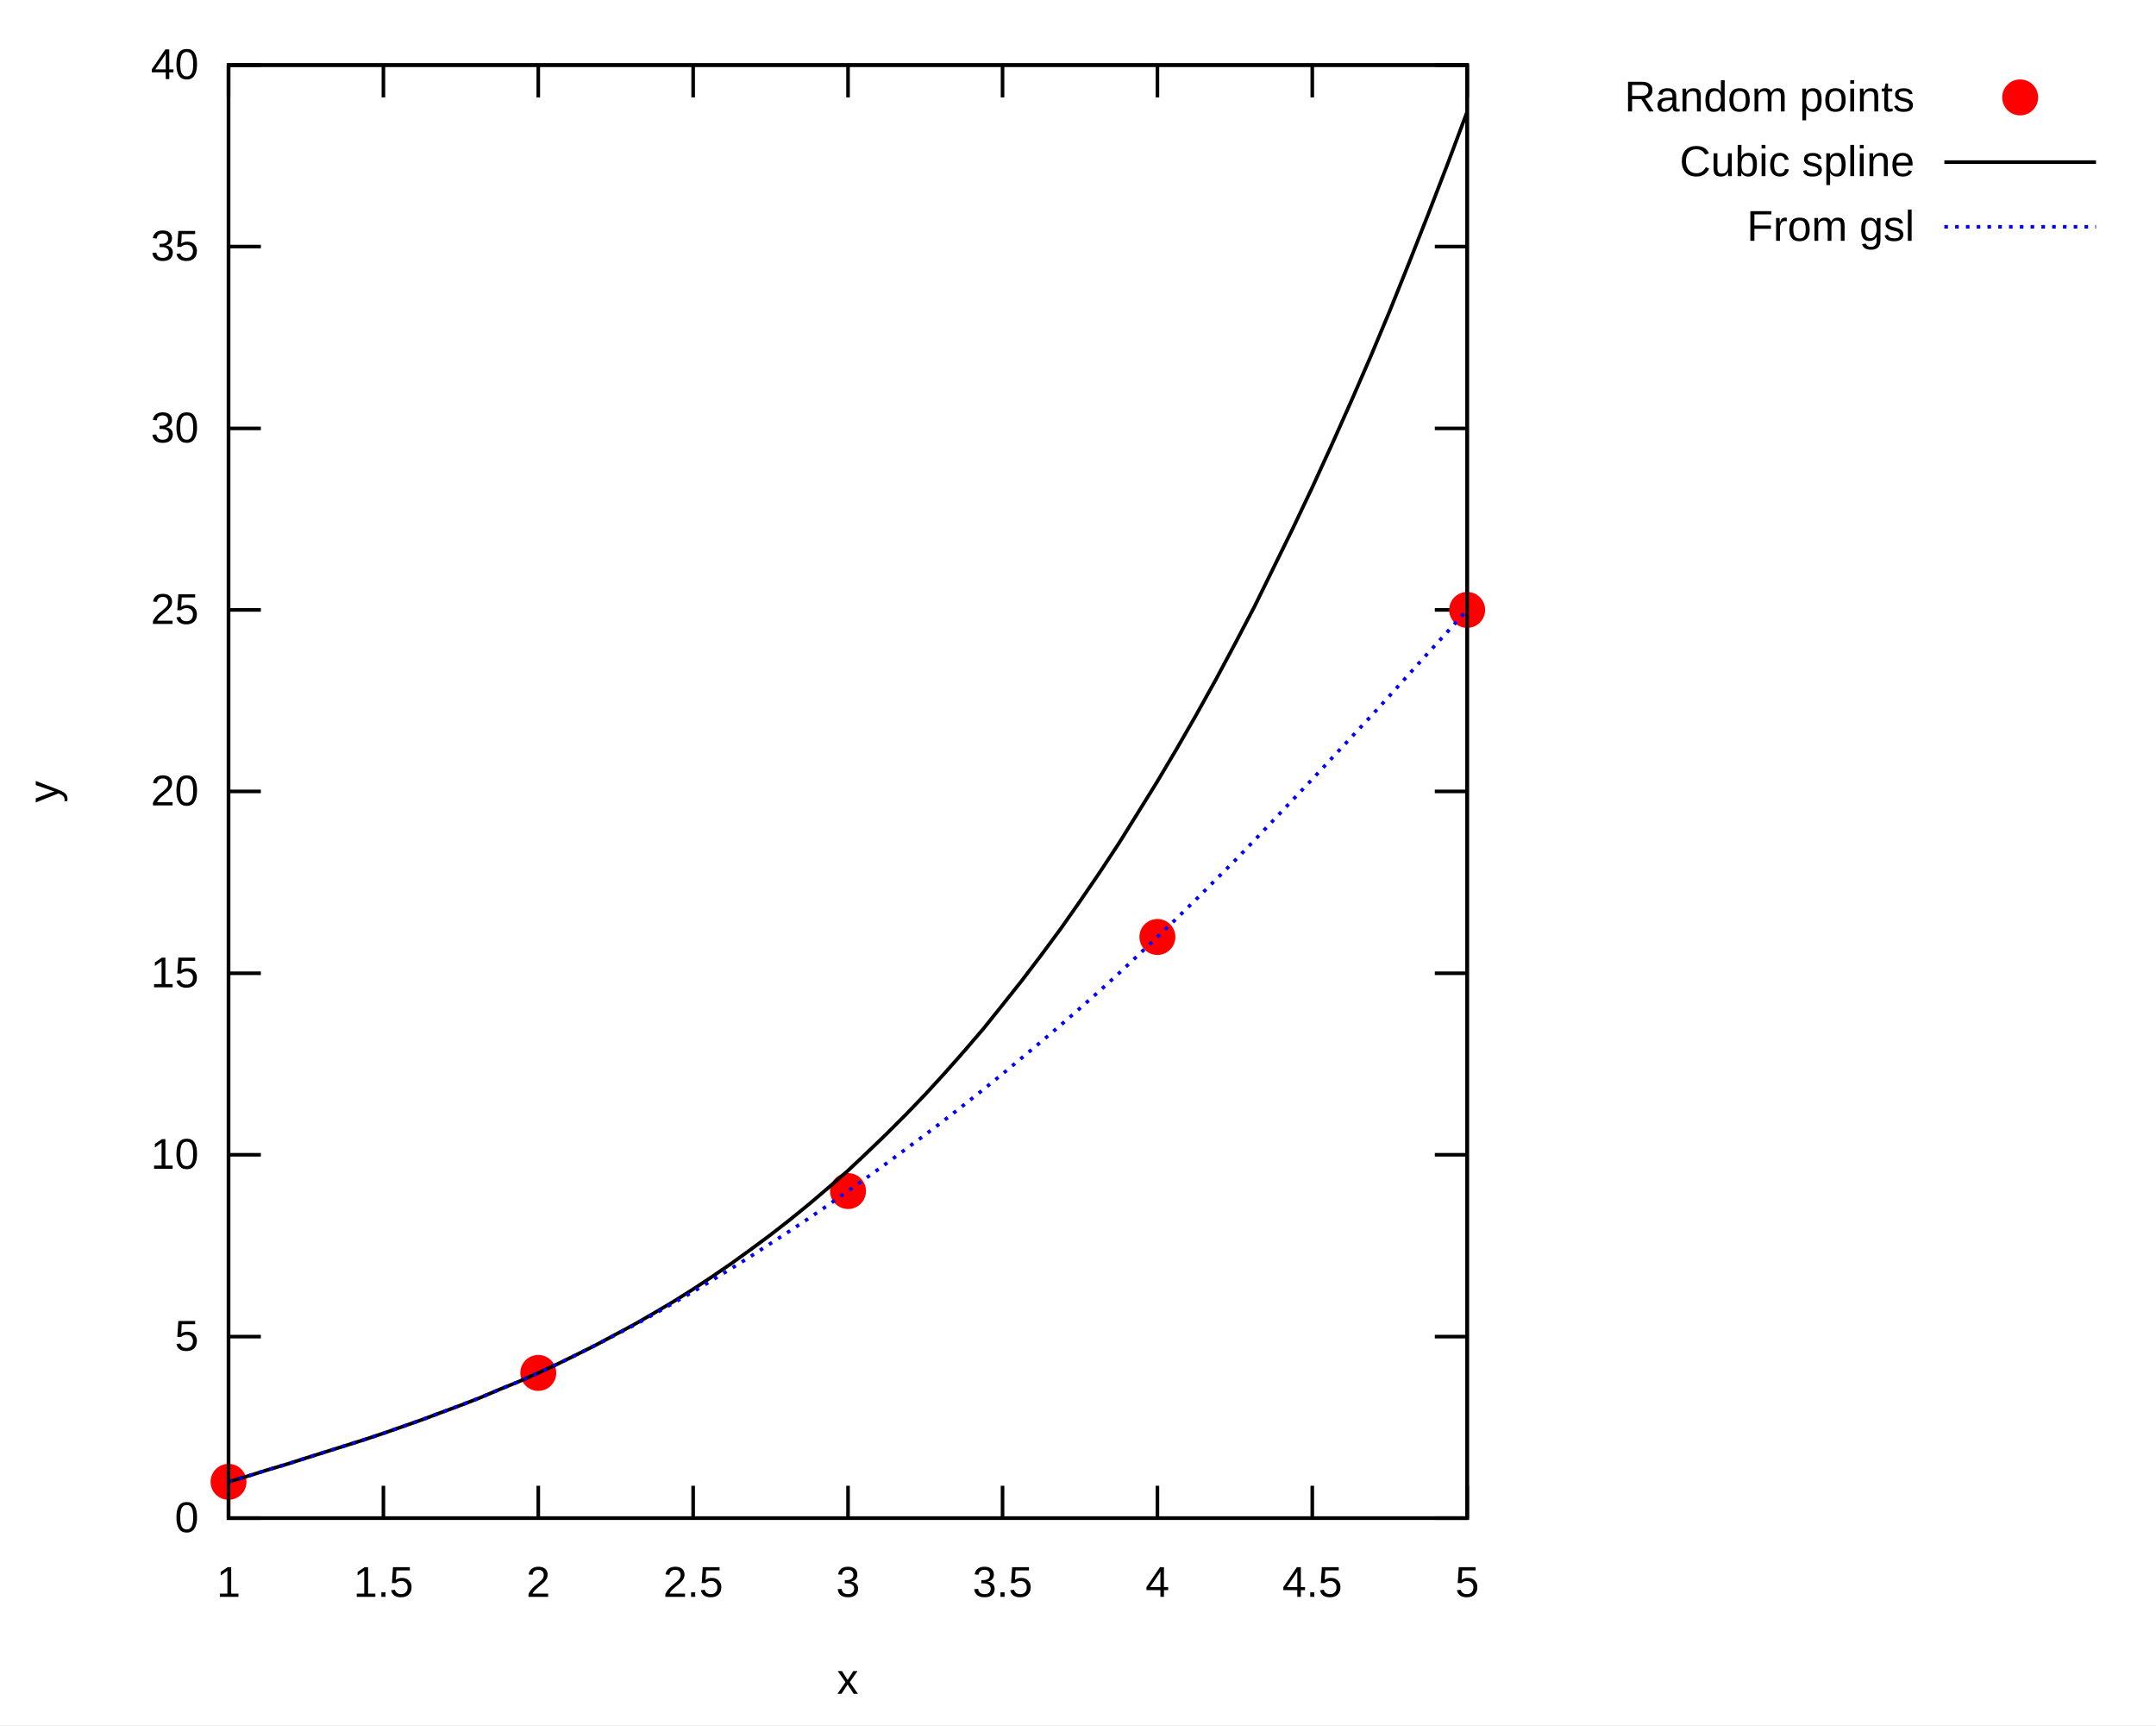
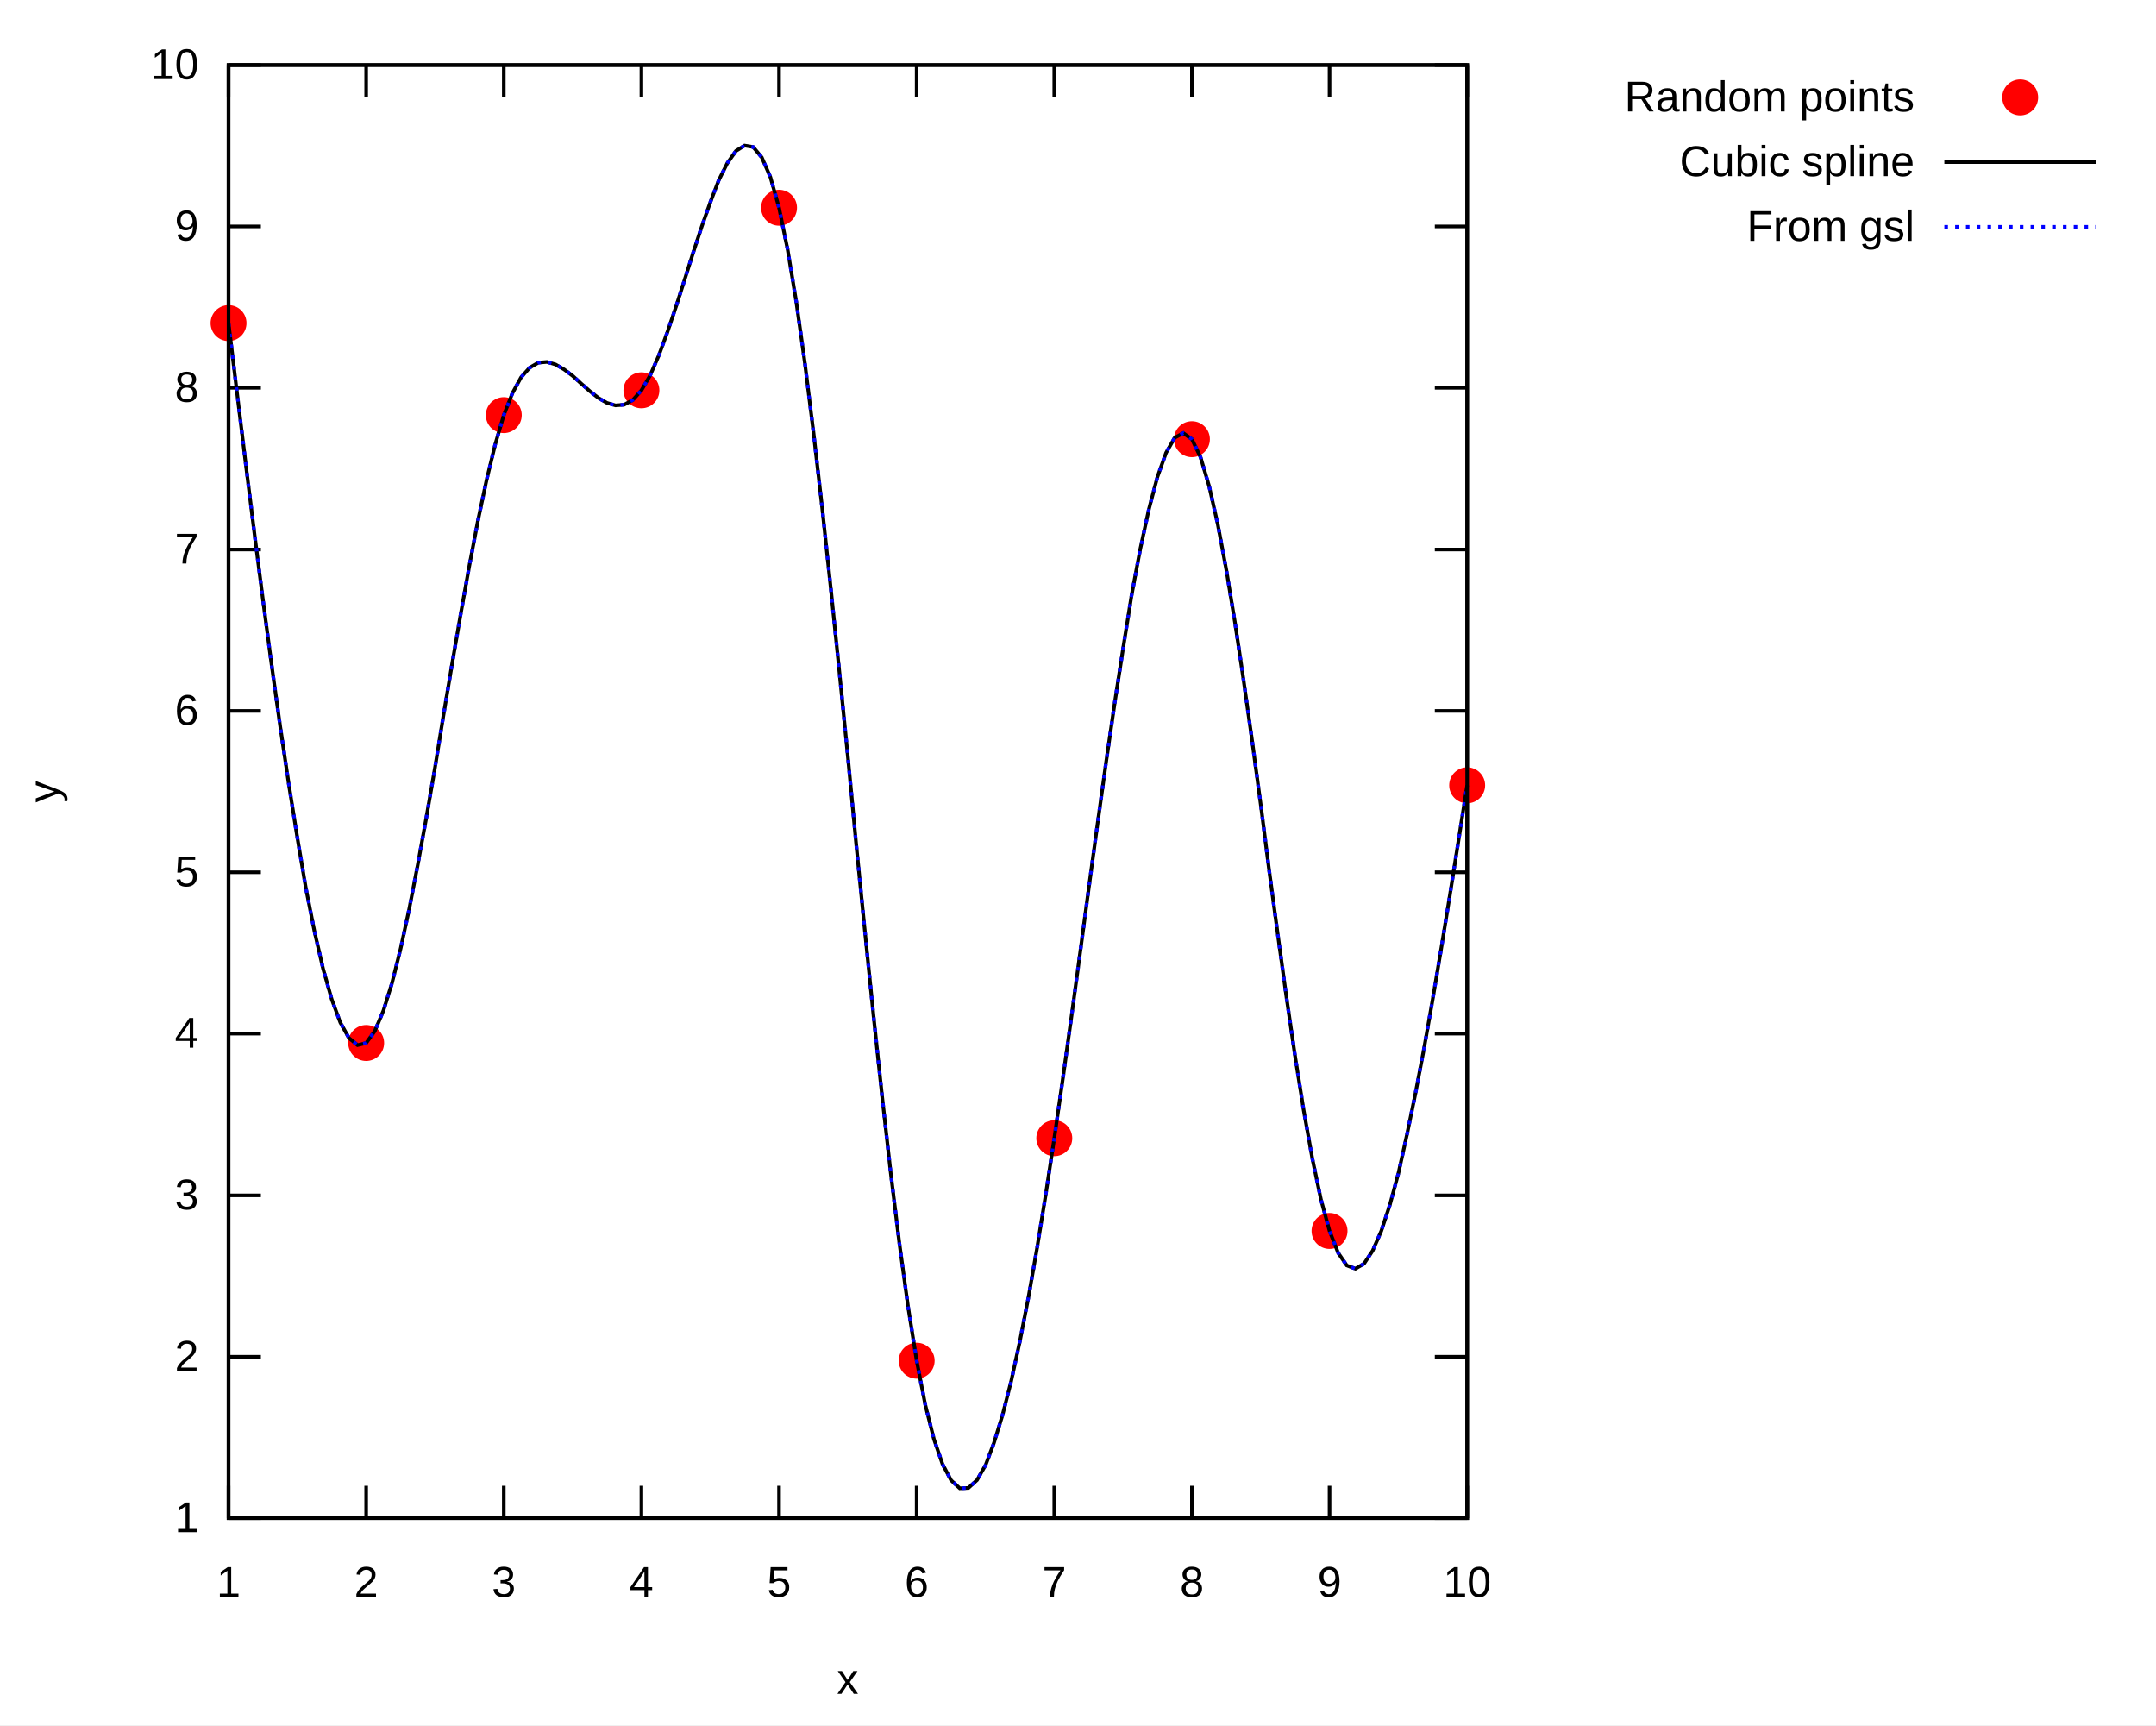
<svg xmlns="http://www.w3.org/2000/svg" xmlns:xlink="http://www.w3.org/1999/xlink" width="600" height="480" viewBox="0 0 600 480">
  <g id="gnuplot_canvas">
    <rect x="0" y="0" width="600" height="480" fill="#ffffff" />
    <defs>
      <circle id="gpDot" r="0.5" stroke-width="0.5" />
      <path id="gpPt0" stroke-width="0.222" stroke="currentColor" d="M-1,0 h2 M0,-1 v2" />
      <path id="gpPt1" stroke-width="0.222" stroke="currentColor" d="M-1,-1 L1,1 M1,-1 L-1,1" />
      <path id="gpPt2" stroke-width="0.222" stroke="currentColor" d="M-1,0 L1,0 M0,-1 L0,1 M-1,-1 L1,1 M-1,1 L1,-1" />
      <rect id="gpPt3" stroke-width="0.222" stroke="currentColor" x="-1" y="-1" width="2" height="2" />
      <rect id="gpPt4" stroke-width="0.222" stroke="currentColor" fill="currentColor" x="-1" y="-1" width="2" height="2" />
      <circle id="gpPt5" stroke-width="0.222" stroke="currentColor" cx="0" cy="0" r="1" />
      <use xlink:href="#gpPt5" id="gpPt6" fill="currentColor" stroke="none" />
      <path id="gpPt7" stroke-width="0.222" stroke="currentColor" d="M0,-1.33 L-1.33,0.67 L1.33,0.67 z" />
      <use xlink:href="#gpPt7" id="gpPt8" fill="currentColor" stroke="none" />
      <use xlink:href="#gpPt7" id="gpPt9" stroke="currentColor" transform="rotate(180)" />
      <use xlink:href="#gpPt9" id="gpPt10" fill="currentColor" stroke="none" />
      <use xlink:href="#gpPt3" id="gpPt11" stroke="currentColor" transform="rotate(45)" />
      <use xlink:href="#gpPt11" id="gpPt12" fill="currentColor" stroke="none" />
      <path id="gpPt13" stroke-width="0.222" stroke="currentColor" d="M0,1.330 L1.265,0.411 L0.782,-1.067 L-0.782,-1.076 L-1.265,0.411 z" />
      <use xlink:href="#gpPt13" id="gpPt14" fill="currentColor" stroke="none" />
      <filter id="textbox" filterUnits="objectBoundingBox" x="0" y="0" height="1" width="1">
        <feFlood flood-color="#FFFFFF" flood-opacity="1" result="bgnd" />
        <feComposite in="SourceGraphic" in2="bgnd" operator="atop" />
      </filter>
      <filter id="greybox" filterUnits="objectBoundingBox" x="0" y="0" height="1" width="1">
        <feFlood flood-color="lightgrey" flood-opacity="1" result="grey" />
        <feComposite in="SourceGraphic" in2="grey" operator="atop" />
      </filter>
    </defs>
    <g fill="none" color="#FFFFFF" stroke="currentColor" stroke-width="1.00" stroke-linecap="butt" stroke-linejoin="miter">
</g>
    <g fill="none" color="black" stroke="currentColor" stroke-width="1.00" stroke-linecap="butt" stroke-linejoin="miter">
      <path stroke="black" d="M63.6,422.4 L72.6,422.4 M408.3,422.4 L399.3,422.4  " />
      <g transform="translate(55.3,426.3)" stroke="none" fill="black" font-family="Arial" font-size="12.00" text-anchor="end">
        <text>
-           <tspan font-family="Arial"> 0</tspan>
-         </text>
-       </g>
-     </g>
-     <g fill="none" color="black" stroke="currentColor" stroke-width="1.00" stroke-linecap="butt" stroke-linejoin="miter">
-       <path stroke="black" d="M63.6,371.9 L72.6,371.9 M408.3,371.9 L399.3,371.9  " />
-       <g transform="translate(55.3,375.8)" stroke="none" fill="black" font-family="Arial" font-size="12.00" text-anchor="end">
+           <tspan font-family="Arial"> 1</tspan>
+         </text>
+       </g>
+     </g>
+     <g fill="none" color="black" stroke="currentColor" stroke-width="1.00" stroke-linecap="butt" stroke-linejoin="miter">
+       <path stroke="black" d="M63.6,377.5 L72.6,377.5 M408.3,377.5 L399.3,377.5  " />
+       <g transform="translate(55.3,381.4)" stroke="none" fill="black" font-family="Arial" font-size="12.00" text-anchor="end">
+         <text>
+           <tspan font-family="Arial"> 2</tspan>
+         </text>
+       </g>
+     </g>
+     <g fill="none" color="black" stroke="currentColor" stroke-width="1.00" stroke-linecap="butt" stroke-linejoin="miter">
+       <path stroke="black" d="M63.6,332.6 L72.6,332.6 M408.3,332.6 L399.3,332.6  " />
+       <g transform="translate(55.3,336.5)" stroke="none" fill="black" font-family="Arial" font-size="12.00" text-anchor="end">
+         <text>
+           <tspan font-family="Arial"> 3</tspan>
+         </text>
+       </g>
+     </g>
+     <g fill="none" color="black" stroke="currentColor" stroke-width="1.00" stroke-linecap="butt" stroke-linejoin="miter">
+       <path stroke="black" d="M63.6,287.6 L72.6,287.6 M408.3,287.6 L399.3,287.6  " />
+       <g transform="translate(55.3,291.5)" stroke="none" fill="black" font-family="Arial" font-size="12.00" text-anchor="end">
+         <text>
+           <tspan font-family="Arial"> 4</tspan>
+         </text>
+       </g>
+     </g>
+     <g fill="none" color="black" stroke="currentColor" stroke-width="1.00" stroke-linecap="butt" stroke-linejoin="miter">
+       <path stroke="black" d="M63.6,242.7 L72.6,242.7 M408.3,242.7 L399.3,242.7  " />
+       <g transform="translate(55.3,246.6)" stroke="none" fill="black" font-family="Arial" font-size="12.00" text-anchor="end">
        <text>
          <tspan font-family="Arial"> 5</tspan>
        </text>
      </g>
    </g>
    <g fill="none" color="black" stroke="currentColor" stroke-width="1.00" stroke-linecap="butt" stroke-linejoin="miter">
-       <path stroke="black" d="M63.6,321.3 L72.6,321.3 M408.3,321.3 L399.3,321.3  " />
-       <g transform="translate(55.3,325.2)" stroke="none" fill="black" font-family="Arial" font-size="12.00" text-anchor="end">
-         <text>
-           <tspan font-family="Arial"> 10</tspan>
-         </text>
-       </g>
-     </g>
-     <g fill="none" color="black" stroke="currentColor" stroke-width="1.00" stroke-linecap="butt" stroke-linejoin="miter">
-       <path stroke="black" d="M63.6,270.8 L72.6,270.8 M408.3,270.8 L399.3,270.8  " />
-       <g transform="translate(55.3,274.7)" stroke="none" fill="black" font-family="Arial" font-size="12.00" text-anchor="end">
-         <text>
-           <tspan font-family="Arial"> 15</tspan>
-         </text>
-       </g>
-     </g>
-     <g fill="none" color="black" stroke="currentColor" stroke-width="1.00" stroke-linecap="butt" stroke-linejoin="miter">
-       <path stroke="black" d="M63.6,220.2 L72.6,220.2 M408.3,220.2 L399.3,220.2  " />
-       <g transform="translate(55.3,224.1)" stroke="none" fill="black" font-family="Arial" font-size="12.00" text-anchor="end">
-         <text>
-           <tspan font-family="Arial"> 20</tspan>
-         </text>
-       </g>
-     </g>
-     <g fill="none" color="black" stroke="currentColor" stroke-width="1.00" stroke-linecap="butt" stroke-linejoin="miter">
-       <path stroke="black" d="M63.6,169.7 L72.6,169.7 M408.3,169.7 L399.3,169.7  " />
-       <g transform="translate(55.3,173.6)" stroke="none" fill="black" font-family="Arial" font-size="12.00" text-anchor="end">
-         <text>
-           <tspan font-family="Arial"> 25</tspan>
-         </text>
-       </g>
-     </g>
-     <g fill="none" color="black" stroke="currentColor" stroke-width="1.00" stroke-linecap="butt" stroke-linejoin="miter">
-       <path stroke="black" d="M63.6,119.2 L72.6,119.2 M408.3,119.2 L399.3,119.2  " />
-       <g transform="translate(55.3,123.1)" stroke="none" fill="black" font-family="Arial" font-size="12.00" text-anchor="end">
-         <text>
-           <tspan font-family="Arial"> 30</tspan>
-         </text>
-       </g>
-     </g>
-     <g fill="none" color="black" stroke="currentColor" stroke-width="1.00" stroke-linecap="butt" stroke-linejoin="miter">
-       <path stroke="black" d="M63.6,68.6 L72.6,68.6 M408.3,68.6 L399.3,68.6  " />
-       <g transform="translate(55.3,72.5)" stroke="none" fill="black" font-family="Arial" font-size="12.00" text-anchor="end">
-         <text>
-           <tspan font-family="Arial"> 35</tspan>
+       <path stroke="black" d="M63.6,197.8 L72.6,197.8 M408.3,197.8 L399.3,197.8  " />
+       <g transform="translate(55.3,201.7)" stroke="none" fill="black" font-family="Arial" font-size="12.00" text-anchor="end">
+         <text>
+           <tspan font-family="Arial"> 6</tspan>
+         </text>
+       </g>
+     </g>
+     <g fill="none" color="black" stroke="currentColor" stroke-width="1.00" stroke-linecap="butt" stroke-linejoin="miter">
+       <path stroke="black" d="M63.6,152.9 L72.6,152.9 M408.3,152.9 L399.3,152.9  " />
+       <g transform="translate(55.3,156.8)" stroke="none" fill="black" font-family="Arial" font-size="12.00" text-anchor="end">
+         <text>
+           <tspan font-family="Arial"> 7</tspan>
+         </text>
+       </g>
+     </g>
+     <g fill="none" color="black" stroke="currentColor" stroke-width="1.00" stroke-linecap="butt" stroke-linejoin="miter">
+       <path stroke="black" d="M63.6,107.9 L72.6,107.9 M408.3,107.9 L399.3,107.9  " />
+       <g transform="translate(55.3,111.8)" stroke="none" fill="black" font-family="Arial" font-size="12.00" text-anchor="end">
+         <text>
+           <tspan font-family="Arial"> 8</tspan>
+         </text>
+       </g>
+     </g>
+     <g fill="none" color="black" stroke="currentColor" stroke-width="1.00" stroke-linecap="butt" stroke-linejoin="miter">
+       <path stroke="black" d="M63.6,63.0 L72.6,63.0 M408.3,63.0 L399.3,63.0  " />
+       <g transform="translate(55.3,66.9)" stroke="none" fill="black" font-family="Arial" font-size="12.00" text-anchor="end">
+         <text>
+           <tspan font-family="Arial"> 9</tspan>
        </text>
      </g>
    </g>
    <g fill="none" color="black" stroke="currentColor" stroke-width="1.00" stroke-linecap="butt" stroke-linejoin="miter">
      <path stroke="black" d="M63.6,18.1 L72.6,18.1 M408.3,18.1 L399.3,18.1  " />
      <g transform="translate(55.3,22.0)" stroke="none" fill="black" font-family="Arial" font-size="12.00" text-anchor="end">
        <text>
-           <tspan font-family="Arial"> 40</tspan>
+           <tspan font-family="Arial"> 10</tspan>
        </text>
      </g>
    </g>
    <g fill="none" color="black" stroke="currentColor" stroke-width="1.00" stroke-linecap="butt" stroke-linejoin="miter">
      <path stroke="black" d="M63.6,422.4 L63.6,413.4 M63.6,18.1 L63.6,27.1  " />
      <g transform="translate(63.6,444.3)" stroke="none" fill="black" font-family="Arial" font-size="12.00" text-anchor="middle">
        <text>
          <tspan font-family="Arial"> 1</tspan>
        </text>
      </g>
    </g>
    <g fill="none" color="black" stroke="currentColor" stroke-width="1.00" stroke-linecap="butt" stroke-linejoin="miter">
-       <path stroke="black" d="M106.7,422.4 L106.7,413.4 M106.7,18.1 L106.7,27.1  " />
-       <g transform="translate(106.7,444.3)" stroke="none" fill="black" font-family="Arial" font-size="12.00" text-anchor="middle">
-         <text>
-           <tspan font-family="Arial"> 1.5</tspan>
-         </text>
-       </g>
-     </g>
-     <g fill="none" color="black" stroke="currentColor" stroke-width="1.00" stroke-linecap="butt" stroke-linejoin="miter">
-       <path stroke="black" d="M149.8,422.4 L149.8,413.4 M149.8,18.1 L149.8,27.1  " />
-       <g transform="translate(149.8,444.3)" stroke="none" fill="black" font-family="Arial" font-size="12.00" text-anchor="middle">
+       <path stroke="black" d="M101.9,422.4 L101.9,413.4 M101.9,18.1 L101.9,27.1  " />
+       <g transform="translate(101.9,444.3)" stroke="none" fill="black" font-family="Arial" font-size="12.00" text-anchor="middle">
        <text>
          <tspan font-family="Arial"> 2</tspan>
        </text>
      </g>
    </g>
    <g fill="none" color="black" stroke="currentColor" stroke-width="1.00" stroke-linecap="butt" stroke-linejoin="miter">
-       <path stroke="black" d="M192.9,422.4 L192.9,413.4 M192.9,18.1 L192.9,27.1  " />
-       <g transform="translate(192.9,444.3)" stroke="none" fill="black" font-family="Arial" font-size="12.00" text-anchor="middle">
-         <text>
-           <tspan font-family="Arial"> 2.5</tspan>
-         </text>
-       </g>
-     </g>
-     <g fill="none" color="black" stroke="currentColor" stroke-width="1.00" stroke-linecap="butt" stroke-linejoin="miter">
-       <path stroke="black" d="M236.0,422.4 L236.0,413.4 M236.0,18.1 L236.0,27.1  " />
-       <g transform="translate(236.0,444.3)" stroke="none" fill="black" font-family="Arial" font-size="12.00" text-anchor="middle">
+       <path stroke="black" d="M140.2,422.4 L140.2,413.4 M140.2,18.1 L140.2,27.1  " />
+       <g transform="translate(140.2,444.3)" stroke="none" fill="black" font-family="Arial" font-size="12.00" text-anchor="middle">
        <text>
          <tspan font-family="Arial"> 3</tspan>
        </text>
      </g>
    </g>
    <g fill="none" color="black" stroke="currentColor" stroke-width="1.00" stroke-linecap="butt" stroke-linejoin="miter">
-       <path stroke="black" d="M279.0,422.4 L279.0,413.4 M279.0,18.1 L279.0,27.1  " />
-       <g transform="translate(279.0,444.3)" stroke="none" fill="black" font-family="Arial" font-size="12.00" text-anchor="middle">
-         <text>
-           <tspan font-family="Arial"> 3.5</tspan>
-         </text>
-       </g>
-     </g>
-     <g fill="none" color="black" stroke="currentColor" stroke-width="1.00" stroke-linecap="butt" stroke-linejoin="miter">
-       <path stroke="black" d="M322.1,422.4 L322.1,413.4 M322.1,18.1 L322.1,27.1  " />
-       <g transform="translate(322.1,444.3)" stroke="none" fill="black" font-family="Arial" font-size="12.00" text-anchor="middle">
+       <path stroke="black" d="M178.5,422.4 L178.5,413.4 M178.5,18.1 L178.5,27.1  " />
+       <g transform="translate(178.5,444.3)" stroke="none" fill="black" font-family="Arial" font-size="12.00" text-anchor="middle">
        <text>
          <tspan font-family="Arial"> 4</tspan>
        </text>
      </g>
    </g>
    <g fill="none" color="black" stroke="currentColor" stroke-width="1.00" stroke-linecap="butt" stroke-linejoin="miter">
-       <path stroke="black" d="M365.2,422.4 L365.2,413.4 M365.2,18.1 L365.2,27.1  " />
-       <g transform="translate(365.2,444.3)" stroke="none" fill="black" font-family="Arial" font-size="12.00" text-anchor="middle">
-         <text>
-           <tspan font-family="Arial"> 4.5</tspan>
+       <path stroke="black" d="M216.8,422.4 L216.8,413.4 M216.8,18.1 L216.8,27.1  " />
+       <g transform="translate(216.8,444.3)" stroke="none" fill="black" font-family="Arial" font-size="12.00" text-anchor="middle">
+         <text>
+           <tspan font-family="Arial"> 5</tspan>
+         </text>
+       </g>
+     </g>
+     <g fill="none" color="black" stroke="currentColor" stroke-width="1.00" stroke-linecap="butt" stroke-linejoin="miter">
+       <path stroke="black" d="M255.1,422.4 L255.1,413.4 M255.1,18.1 L255.1,27.1  " />
+       <g transform="translate(255.1,444.3)" stroke="none" fill="black" font-family="Arial" font-size="12.00" text-anchor="middle">
+         <text>
+           <tspan font-family="Arial"> 6</tspan>
+         </text>
+       </g>
+     </g>
+     <g fill="none" color="black" stroke="currentColor" stroke-width="1.00" stroke-linecap="butt" stroke-linejoin="miter">
+       <path stroke="black" d="M293.4,422.4 L293.4,413.4 M293.4,18.1 L293.4,27.1  " />
+       <g transform="translate(293.4,444.3)" stroke="none" fill="black" font-family="Arial" font-size="12.00" text-anchor="middle">
+         <text>
+           <tspan font-family="Arial"> 7</tspan>
+         </text>
+       </g>
+     </g>
+     <g fill="none" color="black" stroke="currentColor" stroke-width="1.00" stroke-linecap="butt" stroke-linejoin="miter">
+       <path stroke="black" d="M331.7,422.4 L331.7,413.4 M331.7,18.1 L331.7,27.1  " />
+       <g transform="translate(331.7,444.3)" stroke="none" fill="black" font-family="Arial" font-size="12.00" text-anchor="middle">
+         <text>
+           <tspan font-family="Arial"> 8</tspan>
+         </text>
+       </g>
+     </g>
+     <g fill="none" color="black" stroke="currentColor" stroke-width="1.00" stroke-linecap="butt" stroke-linejoin="miter">
+       <path stroke="black" d="M370.0,422.4 L370.0,413.4 M370.0,18.1 L370.0,27.1  " />
+       <g transform="translate(370.0,444.3)" stroke="none" fill="black" font-family="Arial" font-size="12.00" text-anchor="middle">
+         <text>
+           <tspan font-family="Arial"> 9</tspan>
        </text>
      </g>
    </g>
    <g fill="none" color="black" stroke="currentColor" stroke-width="1.00" stroke-linecap="butt" stroke-linejoin="miter">
      <path stroke="black" d="M408.3,422.4 L408.3,413.4 M408.3,18.1 L408.3,27.1  " />
      <g transform="translate(408.3,444.3)" stroke="none" fill="black" font-family="Arial" font-size="12.00" text-anchor="middle">
        <text>
-           <tspan font-family="Arial"> 5</tspan>
+           <tspan font-family="Arial"> 10</tspan>
        </text>
      </g>
    </g>
    <g fill="none" color="black" stroke="currentColor" stroke-width="1.00" stroke-linecap="butt" stroke-linejoin="miter">
</g>
    <g fill="none" color="black" stroke="currentColor" stroke-width="1.00" stroke-linecap="butt" stroke-linejoin="miter">
      <path stroke="black" d="M63.6,18.1 L63.6,422.4 L408.3,422.4 L408.3,18.1 L63.6,18.1 Z  " />
    </g>
    <g fill="none" color="black" stroke="currentColor" stroke-width="1.00" stroke-linecap="butt" stroke-linejoin="miter">
      <g transform="translate(16.3,220.3) rotate(270)" stroke="none" fill="black" font-family="Arial" font-size="12.00" text-anchor="middle">
        <text>
          <tspan font-family="Arial">y</tspan>
        </text>
      </g>
    </g>
    <g fill="none" color="black" stroke="currentColor" stroke-width="1.00" stroke-linecap="butt" stroke-linejoin="miter">
      <g transform="translate(235.9,471.3)" stroke="none" fill="black" font-family="Arial" font-size="12.00" text-anchor="middle">
        <text>
          <tspan font-family="Arial">x</tspan>
        </text>
      </g>
    </g>
    <g fill="none" color="black" stroke="currentColor" stroke-width="1.00" stroke-linecap="butt" stroke-linejoin="miter">
</g>
    <g id="gnuplot_plot_1">
      <g fill="none" color="black" stroke="currentColor" stroke-width="1.00" stroke-linecap="butt" stroke-linejoin="miter">
        <g transform="translate(532.8,31.0)" stroke="none" fill="black" font-family="Arial" font-size="12.00" text-anchor="end">
          <text>
            <tspan font-family="Arial">Random points</tspan>
          </text>
        </g>
      </g>
      <g fill="none" color="black" stroke="currentColor" stroke-width="1.00" stroke-linecap="butt" stroke-linejoin="miter">
-         <use xlink:href="#gpPt6" transform="translate(63.6,412.3) scale(4.50)" color="rgb(255,   0,   0)" />
-         <use xlink:href="#gpPt6" transform="translate(149.8,382.0) scale(4.50)" color="rgb(255,   0,   0)" />
-         <use xlink:href="#gpPt6" transform="translate(236.0,331.4) scale(4.50)" color="rgb(255,   0,   0)" />
-         <use xlink:href="#gpPt6" transform="translate(322.1,260.7) scale(4.50)" color="rgb(255,   0,   0)" />
-         <use xlink:href="#gpPt6" transform="translate(408.3,169.7) scale(4.50)" color="rgb(255,   0,   0)" />
+         <use xlink:href="#gpPt6" transform="translate(63.6,89.9) scale(4.50)" color="rgb(255,   0,   0)" />
+         <use xlink:href="#gpPt6" transform="translate(101.9,290.2) scale(4.50)" color="rgb(255,   0,   0)" />
+         <use xlink:href="#gpPt6" transform="translate(140.2,115.5) scale(4.50)" color="rgb(255,   0,   0)" />
+         <use xlink:href="#gpPt6" transform="translate(178.5,108.6) scale(4.50)" color="rgb(255,   0,   0)" />
+         <use xlink:href="#gpPt6" transform="translate(216.8,57.8) scale(4.50)" color="rgb(255,   0,   0)" />
+         <use xlink:href="#gpPt6" transform="translate(255.1,378.6) scale(4.50)" color="rgb(255,   0,   0)" />
+         <use xlink:href="#gpPt6" transform="translate(293.4,316.7) scale(4.50)" color="rgb(255,   0,   0)" />
+         <use xlink:href="#gpPt6" transform="translate(331.7,122.2) scale(4.50)" color="rgb(255,   0,   0)" />
+         <use xlink:href="#gpPt6" transform="translate(370.0,342.5) scale(4.50)" color="rgb(255,   0,   0)" />
+         <use xlink:href="#gpPt6" transform="translate(408.3,218.5) scale(4.50)" color="rgb(255,   0,   0)" />
        <use xlink:href="#gpPt6" transform="translate(562.2,27.1) scale(4.50)" color="rgb(255,   0,   0)" />
      </g>
    </g>
    <g id="gnuplot_plot_2">
      <g fill="none" color="black" stroke="currentColor" stroke-width="1.00" stroke-linecap="butt" stroke-linejoin="miter">
        <g transform="translate(532.8,49.0)" stroke="none" fill="black" font-family="Arial" font-size="12.00" text-anchor="end">
          <text>
            <tspan font-family="Arial">Cubic spline</tspan>
          </text>
        </g>
      </g>
      <g fill="none" color="black" stroke="currentColor" stroke-width="1.00" stroke-linecap="butt" stroke-linejoin="miter">
-         <path stroke="rgb(  0,   0,   0)" d="M541.1,45.1 L583.3,45.1 M63.6,412.3 L69.0,410.7 L74.4,409.0 L79.8,407.4 L85.1,405.7 L90.5,404.0   L95.9,402.3 L101.3,400.6 L106.7,398.8 L112.1,396.9 L117.5,395.0 L122.8,393.0 L128.2,391.0 L133.6,388.9   L139.0,386.6 L144.4,384.4 L149.8,382.0 L155.2,379.5 L160.5,376.9 L165.9,374.2 L171.3,371.3 L176.7,368.4   L182.1,365.3 L187.5,362.1 L192.9,358.7 L198.2,355.2 L203.6,351.5 L209.0,347.6 L214.4,343.6 L219.8,339.4   L225.2,335.0 L230.6,330.4 L236.0,325.7 L241.3,320.7 L246.7,315.5 L252.1,310.1 L257.5,304.5 L262.9,298.6   L268.3,292.5 L273.7,286.2 L279.0,279.6 L284.4,272.8 L289.8,265.7 L295.2,258.4 L300.6,250.7 L306.0,242.8   L311.4,234.6 L316.7,226.1 L322.1,217.4 L327.5,208.3 L332.9,198.9 L338.3,189.2 L343.7,179.1 L349.1,168.8   L354.4,158.0 L359.8,147.0 L365.2,135.6 L370.6,123.8 L376.0,111.7 L381.4,99.3 L386.8,86.4 L392.1,73.2   L397.5,59.5 L402.9,45.5 L408.3,31.1  " />
+         <path stroke="rgb(  0,   0,   0)" d="M541.1,45.1 L583.3,45.1 M63.6,89.9 L66.0,109.6 L68.4,129.2 L70.8,148.4 L73.2,167.1 L75.6,185.1   L78.0,202.3 L80.4,218.4 L82.8,233.4 L85.1,247.0 L87.5,259.1 L89.9,269.5 L92.3,278.0 L94.7,284.5   L97.1,288.8 L99.5,290.8 L101.9,290.2 L104.3,286.9 L106.7,281.2 L109.1,273.5 L111.5,263.9 L113.9,252.8   L116.3,240.4 L118.7,227.2 L121.1,213.3 L123.4,199.1 L125.8,184.8 L128.2,170.9 L130.6,157.5 L133.0,144.9   L135.4,133.6 L137.8,123.7 L140.2,115.5 L142.6,109.4 L145.0,105.0 L147.4,102.3 L149.8,100.9 L152.2,100.7   L154.6,101.4 L157.0,102.8 L159.4,104.6 L161.7,106.7 L164.1,108.8 L166.5,110.7 L168.9,112.1 L171.3,112.8   L173.7,112.6 L176.1,111.3 L178.5,108.6 L180.9,104.5 L183.3,99.0 L185.7,92.5 L188.1,85.4 L190.5,77.9   L192.9,70.3 L195.3,63.0 L197.7,56.2 L200.0,50.2 L202.4,45.4 L204.8,42.0 L207.2,40.5 L209.6,40.9   L212.0,43.8 L214.4,49.3 L216.8,57.8 L219.2,69.5 L221.6,84.0 L224.0,101.1 L226.4,120.4 L228.8,141.3   L231.2,163.7 L233.6,187.0 L236.0,211.0 L238.3,235.2 L240.7,259.2 L243.1,282.7 L245.5,305.2 L247.9,326.5   L250.3,346.0 L252.7,363.5 L255.1,378.6 L257.5,390.9 L259.9,400.4 L262.3,407.4 L264.7,411.9 L267.1,414.1   L269.5,414.0 L271.9,411.8 L274.3,407.6 L276.6,401.5 L279.0,393.7 L281.4,384.3 L283.8,373.3 L286.2,361.0   L288.6,347.3 L291.0,332.5 L293.4,316.7 L295.8,300.0 L298.2,282.7 L300.6,265.0 L303.0,247.1 L305.4,229.5   L307.8,212.2 L310.2,195.7 L312.6,180.1 L314.9,165.7 L317.3,152.9 L319.7,141.8 L322.1,132.7 L324.5,126.0   L326.9,121.8 L329.3,120.5 L331.7,122.2 L334.1,127.2 L336.5,135.3 L338.9,145.9 L341.3,158.7 L343.7,173.3   L346.1,189.4 L348.5,206.4 L350.9,224.2 L353.2,242.2 L355.6,260.0 L358.0,277.4 L360.4,293.8 L362.8,308.9   L365.2,322.3 L367.6,333.7 L370.0,342.5 L372.4,348.6 L374.8,352.1 L377.2,353.0 L379.6,351.6 L382.0,348.0   L384.4,342.5 L386.8,335.2 L389.2,326.3 L391.5,315.9 L393.9,304.3 L396.3,291.7 L398.7,278.1 L401.1,263.8   L403.5,249.0 L405.9,233.8 L408.3,218.5  " />
      </g>
    </g>
    <g id="gnuplot_plot_3">
      <g fill="none" color="black" stroke="currentColor" stroke-width="1.00" stroke-linecap="butt" stroke-linejoin="miter">
        <g transform="translate(532.8,67.0)" stroke="none" fill="black" font-family="Arial" font-size="12.00" text-anchor="end">
          <text>
            <tspan font-family="Arial">From gsl</tspan>
          </text>
        </g>
      </g>
      <g fill="none" color="black" stroke="currentColor" stroke-width="1.00" stroke-linecap="butt" stroke-linejoin="miter">
-         <path stroke="rgb(  0,   0, 255)" stroke-dasharray="1.0,2.0" d="M541.1,63.1 L583.3,63.1 M63.6,412.3 L69.0,410.7 L74.4,409.0 L79.8,407.4 L85.1,405.7 L90.5,404.0   L95.9,402.3 L101.3,400.6 L106.7,398.8 L112.1,396.9 L117.5,395.0 L122.8,393.0 L128.2,391.0 L133.6,388.9   L139.0,386.6 L144.4,384.4 L149.8,382.0 L155.2,379.5 L160.5,376.9 L165.9,374.2 L171.3,371.4 L176.7,368.6   L182.1,365.6 L187.5,362.5 L192.9,359.4 L198.2,356.2 L203.6,352.9 L209.0,349.5 L214.4,346.0 L219.8,342.5   L225.2,338.9 L230.6,335.2 L236.0,331.4 L241.3,327.6 L246.7,323.7 L252.1,319.7 L257.5,315.7 L262.9,311.6   L268.3,307.4 L273.7,303.1 L279.0,298.8 L284.4,294.3 L289.8,289.8 L295.2,285.2 L300.6,280.5 L306.0,275.7   L311.4,270.8 L316.7,265.8 L322.1,260.7 L327.5,255.5 L332.9,250.2 L338.3,244.8 L343.7,239.4 L349.1,233.8   L354.4,228.2 L359.8,222.5 L365.2,216.8 L370.6,211.0 L376.0,205.2 L381.4,199.4 L386.8,193.5 L392.1,187.6   L397.5,181.6 L402.9,175.7 L408.3,169.7  " />
+         <path stroke="rgb(  0,   0, 255)" stroke-dasharray="1.0,2.0" d="M541.1,63.1 L583.3,63.1 M63.6,89.9 L66.0,109.6 L68.4,129.2 L70.8,148.4 L73.2,167.1 L75.6,185.1   L78.0,202.3 L80.4,218.4 L82.8,233.4 L85.1,247.0 L87.5,259.1 L89.9,269.5 L92.3,278.0 L94.7,284.5   L97.1,288.8 L99.5,290.8 L101.9,290.2 L104.3,286.9 L106.7,281.2 L109.1,273.5 L111.5,263.9 L113.9,252.8   L116.3,240.4 L118.7,227.2 L121.1,213.3 L123.4,199.1 L125.8,184.8 L128.2,170.9 L130.6,157.5 L133.0,144.9   L135.4,133.6 L137.8,123.7 L140.2,115.5 L142.6,109.4 L145.0,105.0 L147.4,102.3 L149.8,100.9 L152.2,100.7   L154.6,101.4 L157.0,102.8 L159.4,104.6 L161.7,106.7 L164.1,108.8 L166.5,110.7 L168.9,112.1 L171.3,112.8   L173.7,112.6 L176.1,111.3 L178.5,108.6 L180.9,104.5 L183.3,99.0 L185.7,92.5 L188.1,85.4 L190.5,77.9   L192.9,70.3 L195.3,63.0 L197.7,56.2 L200.0,50.2 L202.4,45.4 L204.8,42.0 L207.2,40.5 L209.6,40.9   L212.0,43.8 L214.4,49.3 L216.8,57.8 L219.2,69.5 L221.6,84.0 L224.0,101.1 L226.4,120.4 L228.8,141.3   L231.2,163.7 L233.6,187.0 L236.0,211.0 L238.3,235.2 L240.7,259.2 L243.1,282.7 L245.5,305.2 L247.9,326.5   L250.3,346.0 L252.7,363.5 L255.1,378.6 L257.5,390.9 L259.9,400.4 L262.3,407.4 L264.7,411.9 L267.1,414.1   L269.5,414.0 L271.9,411.8 L274.3,407.6 L276.6,401.5 L279.0,393.7 L281.4,384.3 L283.8,373.3 L286.2,361.0   L288.6,347.3 L291.0,332.5 L293.4,316.7 L295.8,300.0 L298.2,282.7 L300.6,265.0 L303.0,247.1 L305.4,229.5   L307.8,212.2 L310.2,195.7 L312.6,180.1 L314.9,165.7 L317.3,152.9 L319.7,141.8 L322.1,132.7 L324.5,126.0   L326.9,121.8 L329.3,120.5 L331.7,122.2 L334.1,127.2 L336.5,135.3 L338.9,145.9 L341.3,158.7 L343.7,173.3   L346.1,189.4 L348.5,206.4 L350.9,224.2 L353.2,242.2 L355.6,260.0 L358.0,277.4 L360.4,293.8 L362.8,308.9   L365.2,322.3 L367.6,333.7 L370.0,342.5 L372.4,348.6 L374.8,352.1 L377.2,353.0 L379.6,351.6 L382.0,348.0   L384.4,342.5 L386.8,335.2 L389.2,326.3 L391.5,315.9 L393.9,304.3 L396.3,291.7 L398.7,278.1 L401.1,263.8   L403.5,249.0 L405.9,233.8 L408.3,218.5  " />
      </g>
    </g>
    <g fill="none" color="#FFFFFF" stroke="rgb(  0,   0, 255)" stroke-width="2.00" stroke-linecap="butt" stroke-linejoin="miter">
</g>
    <g fill="none" color="black" stroke="currentColor" stroke-width="2.00" stroke-linecap="butt" stroke-linejoin="miter">
</g>
    <g fill="none" color="black" stroke="black" stroke-width="1.00" stroke-linecap="butt" stroke-linejoin="miter">
</g>
    <g fill="none" color="black" stroke="currentColor" stroke-width="1.00" stroke-linecap="butt" stroke-linejoin="miter">
      <path stroke="black" d="M63.6,18.1 L63.6,422.4 L408.3,422.4 L408.3,18.1 L63.6,18.1 Z  " />
    </g>
    <g fill="none" color="black" stroke="currentColor" stroke-width="1.00" stroke-linecap="butt" stroke-linejoin="miter">
</g>
  </g>
</svg>
